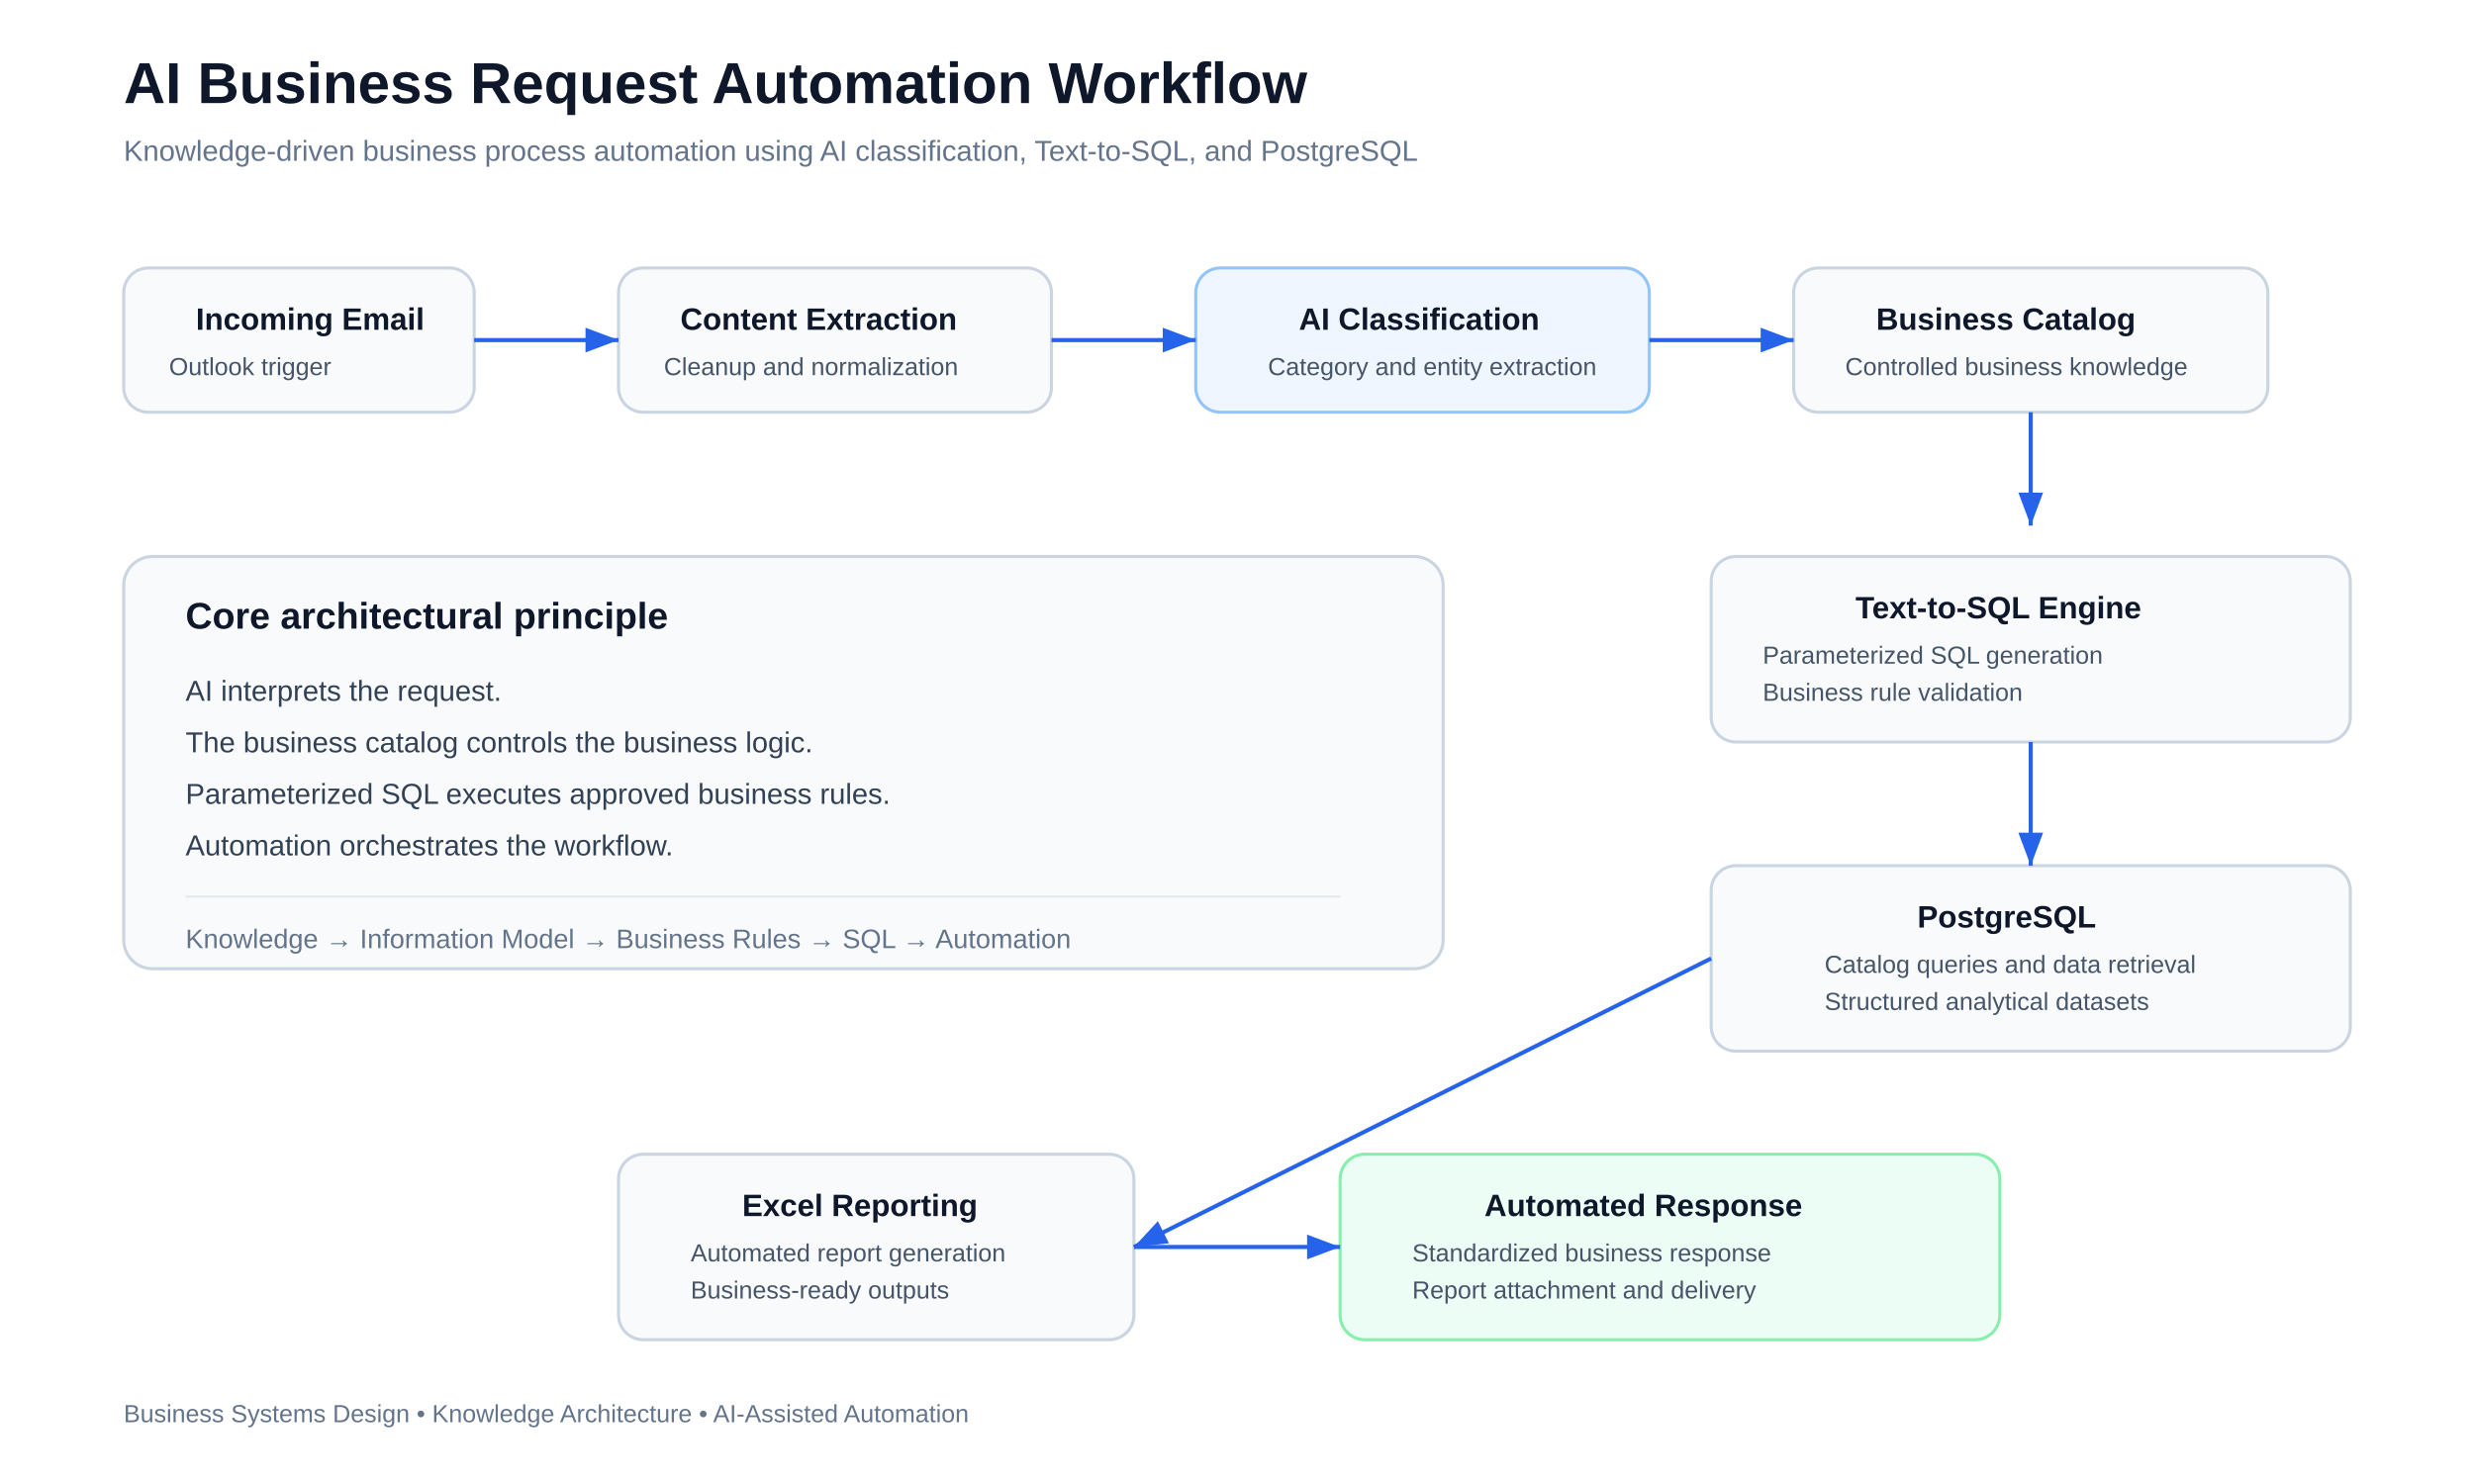
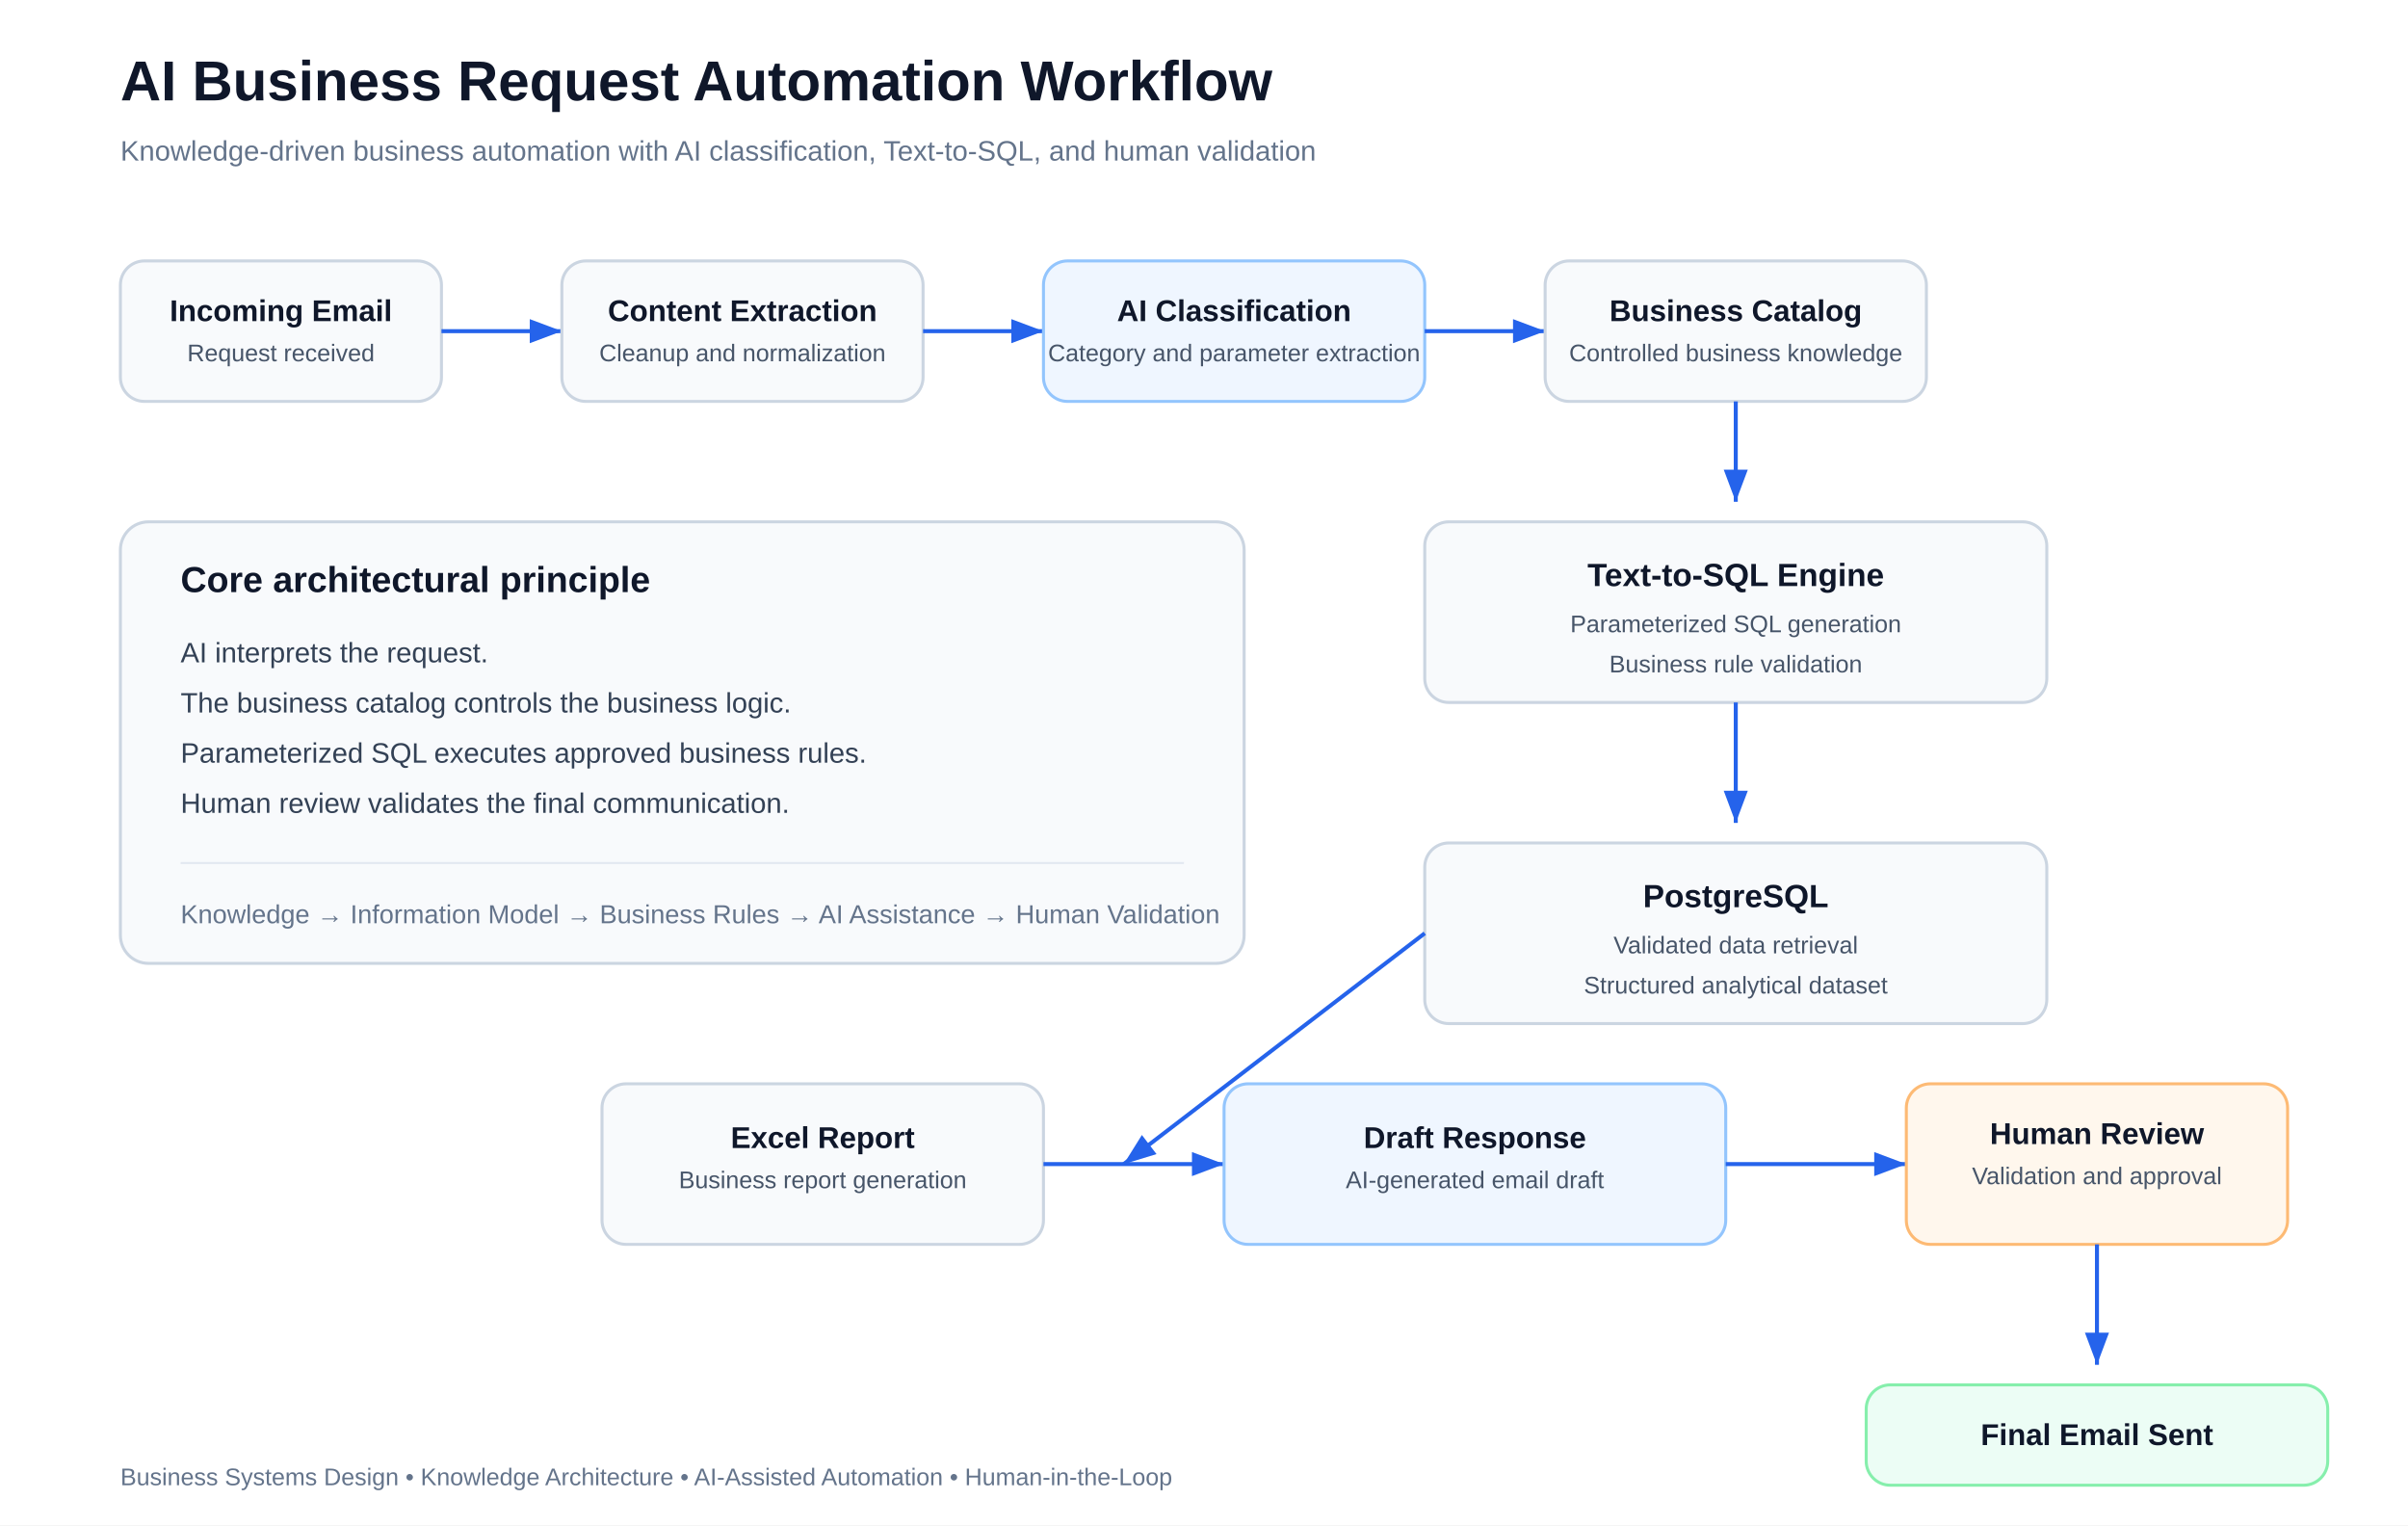
- <svg xmlns="http://www.w3.org/2000/svg" width="1200" height="720" viewBox="0 0 1200 720">
+ <svg xmlns="http://www.w3.org/2000/svg" width="1200" height="760" viewBox="0 0 1200 760">
  <defs>
    <marker id="arrow" markerWidth="10" markerHeight="10" refX="8" refY="3" orient="auto">
      <path d="M0,0 L8,3 L0,6 Z" fill="#2563eb" />
    </marker>
  </defs>
-   <rect x="0" y="0" width="1200" height="720" fill="#ffffff" />
+   <rect width="1200" height="760" fill="#ffffff" />
  <text x="60" y="50" font-family="Arial, Helvetica, sans-serif" font-size="28" font-weight="bold" fill="#0f172a">
    AI Business Request Automation Workflow
  </text>
-   <text x="60" y="78" font-family="Arial, Helvetica, sans-serif" font-size="14" fill="#64748b">
-     Knowledge-driven business process automation using AI classification, Text-to-SQL, and PostgreSQL
+   <text x="60" y="80" font-family="Arial, Helvetica, sans-serif" font-size="14" fill="#64748b">
+     Knowledge-driven business automation with AI classification, Text-to-SQL, and human validation
  </text>
-   <rect x="60" y="130" width="170" height="70" rx="12" fill="#f8fafc" stroke="#cbd5e1" stroke-width="1.5" />
-   <text x="95" y="160" font-family="Arial" font-size="15" font-weight="bold" fill="#0f172a">Incoming Email</text>
-   <text x="82" y="182" font-family="Arial" font-size="12" fill="#475569">Outlook trigger</text>
-   <rect x="300" y="130" width="210" height="70" rx="12" fill="#f8fafc" stroke="#cbd5e1" stroke-width="1.5" />
-   <text x="330" y="160" font-family="Arial" font-size="15" font-weight="bold" fill="#0f172a">Content Extraction</text>
-   <text x="322" y="182" font-family="Arial" font-size="12" fill="#475569">Cleanup and normalization</text>
-   <rect x="580" y="130" width="220" height="70" rx="12" fill="#eff6ff" stroke="#93c5fd" stroke-width="1.5" />
-   <text x="630" y="160" font-family="Arial" font-size="15" font-weight="bold" fill="#0f172a">AI Classification</text>
-   <text x="615" y="182" font-family="Arial" font-size="12" fill="#475569">Category and entity extraction</text>
-   <rect x="870" y="130" width="230" height="70" rx="12" fill="#f8fafc" stroke="#cbd5e1" stroke-width="1.5" />
-   <text x="910" y="160" font-family="Arial" font-size="15" font-weight="bold" fill="#0f172a">Business Catalog</text>
-   <text x="895" y="182" font-family="Arial" font-size="12" fill="#475569">Controlled business knowledge</text>
-   <line x1="230" y1="165" x2="300" y2="165" stroke="#2563eb" stroke-width="2" marker-end="url(#arrow)" />
-   <line x1="510" y1="165" x2="580" y2="165" stroke="#2563eb" stroke-width="2" marker-end="url(#arrow)" />
-   <line x1="800" y1="165" x2="870" y2="165" stroke="#2563eb" stroke-width="2" marker-end="url(#arrow)" />
-   <line x1="985" y1="200" x2="985" y2="255" stroke="#2563eb" stroke-width="2" marker-end="url(#arrow)" />
-   <rect x="830" y="270" width="310" height="90" rx="12" fill="#f8fafc" stroke="#cbd5e1" stroke-width="1.5" />
-   <text x="900" y="300" font-family="Arial" font-size="15" font-weight="bold" fill="#0f172a">Text-to-SQL Engine</text>
-   <text x="855" y="322" font-family="Arial" font-size="12" fill="#475569">Parameterized SQL generation</text>
-   <text x="855" y="340" font-family="Arial" font-size="12" fill="#475569">Business rule validation</text>
-   <rect x="830" y="420" width="310" height="90" rx="12" fill="#f8fafc" stroke="#cbd5e1" stroke-width="1.5" />
-   <text x="930" y="450" font-family="Arial" font-size="15" font-weight="bold" fill="#0f172a">PostgreSQL</text>
-   <text x="885" y="472" font-family="Arial" font-size="12" fill="#475569">Catalog queries and data retrieval</text>
-   <text x="885" y="490" font-family="Arial" font-size="12" fill="#475569">Structured analytical datasets</text>
-   <line x1="985" y1="360" x2="985" y2="420" stroke="#2563eb" stroke-width="2" marker-end="url(#arrow)" />
-   <rect x="300" y="560" width="250" height="90" rx="12" fill="#f8fafc" stroke="#cbd5e1" stroke-width="1.5" />
-   <text x="360" y="590" font-family="Arial" font-size="15" font-weight="bold" fill="#0f172a">Excel Reporting</text>
-   <text x="335" y="612" font-family="Arial" font-size="12" fill="#475569">Automated report generation</text>
-   <text x="335" y="630" font-family="Arial" font-size="12" fill="#475569">Business-ready outputs</text>
-   <rect x="650" y="560" width="320" height="90" rx="12" fill="#ecfdf5" stroke="#86efac" stroke-width="1.5" />
-   <text x="720" y="590" font-family="Arial" font-size="15" font-weight="bold" fill="#0f172a">Automated Response</text>
-   <text x="685" y="612" font-family="Arial" font-size="12" fill="#475569">Standardized business response</text>
-   <text x="685" y="630" font-family="Arial" font-size="12" fill="#475569">Report attachment and delivery</text>
-   <line x1="830" y1="465" x2="550" y2="605" stroke="#2563eb" stroke-width="2" marker-end="url(#arrow)" />
-   <line x1="550" y1="605" x2="650" y2="605" stroke="#2563eb" stroke-width="2" marker-end="url(#arrow)" />
-   <rect x="60" y="270" width="640" height="200" rx="14" fill="#f8fafc" stroke="#cbd5e1" stroke-width="1.5" />
-   <text x="90" y="305" font-family="Arial" font-size="18" font-weight="bold" fill="#0f172a">
+   <rect x="60" y="130" width="160" height="70" rx="12" fill="#f8fafc" stroke="#cbd5e1" stroke-width="1.5" />
+   <text x="140" y="160" text-anchor="middle" font-family="Arial" font-size="15" font-weight="bold" fill="#0f172a">Incoming Email</text>
+   <text x="140" y="180" text-anchor="middle" font-family="Arial" font-size="12" fill="#475569">Request received</text>
+   <line x1="220" y1="165" x2="280" y2="165" stroke="#2563eb" stroke-width="2" marker-end="url(#arrow)" />
+   <rect x="280" y="130" width="180" height="70" rx="12" fill="#f8fafc" stroke="#cbd5e1" stroke-width="1.5" />
+   <text x="370" y="160" text-anchor="middle" font-family="Arial" font-size="15" font-weight="bold" fill="#0f172a">Content Extraction</text>
+   <text x="370" y="180" text-anchor="middle" font-family="Arial" font-size="12" fill="#475569">Cleanup and normalization</text>
+   <line x1="460" y1="165" x2="520" y2="165" stroke="#2563eb" stroke-width="2" marker-end="url(#arrow)" />
+   <rect x="520" y="130" width="190" height="70" rx="12" fill="#eff6ff" stroke="#93c5fd" stroke-width="1.5" />
+   <text x="615" y="160" text-anchor="middle" font-family="Arial" font-size="15" font-weight="bold" fill="#0f172a">AI Classification</text>
+   <text x="615" y="180" text-anchor="middle" font-family="Arial" font-size="12" fill="#475569">Category and parameter extraction</text>
+   <line x1="710" y1="165" x2="770" y2="165" stroke="#2563eb" stroke-width="2" marker-end="url(#arrow)" />
+   <rect x="770" y="130" width="190" height="70" rx="12" fill="#f8fafc" stroke="#cbd5e1" stroke-width="1.5" />
+   <text x="865" y="160" text-anchor="middle" font-family="Arial" font-size="15" font-weight="bold" fill="#0f172a">Business Catalog</text>
+   <text x="865" y="180" text-anchor="middle" font-family="Arial" font-size="12" fill="#475569">Controlled business knowledge</text>
+   <line x1="865" y1="200" x2="865" y2="250" stroke="#2563eb" stroke-width="2" marker-end="url(#arrow)" />
+   <rect x="710" y="260" width="310" height="90" rx="12" fill="#f8fafc" stroke="#cbd5e1" stroke-width="1.5" />
+   <text x="865" y="292" text-anchor="middle" font-family="Arial" font-size="16" font-weight="bold" fill="#0f172a">Text-to-SQL Engine</text>
+   <text x="865" y="315" text-anchor="middle" font-family="Arial" font-size="12" fill="#475569">Parameterized SQL generation</text>
+   <text x="865" y="335" text-anchor="middle" font-family="Arial" font-size="12" fill="#475569">Business rule validation</text>
+   <line x1="865" y1="350" x2="865" y2="410" stroke="#2563eb" stroke-width="2" marker-end="url(#arrow)" />
+   <rect x="710" y="420" width="310" height="90" rx="12" fill="#f8fafc" stroke="#cbd5e1" stroke-width="1.5" />
+   <text x="865" y="452" text-anchor="middle" font-family="Arial" font-size="16" font-weight="bold" fill="#0f172a">PostgreSQL</text>
+   <text x="865" y="475" text-anchor="middle" font-family="Arial" font-size="12" fill="#475569">Validated data retrieval</text>
+   <text x="865" y="495" text-anchor="middle" font-family="Arial" font-size="12" fill="#475569">Structured analytical dataset</text>
+   <line x1="710" y1="465" x2="560" y2="580" stroke="#2563eb" stroke-width="2" marker-end="url(#arrow)" />
+   <rect x="300" y="540" width="220" height="80" rx="12" fill="#f8fafc" stroke="#cbd5e1" stroke-width="1.5" />
+   <text x="410" y="572" text-anchor="middle" font-family="Arial" font-size="15" font-weight="bold" fill="#0f172a">Excel Report</text>
+   <text x="410" y="592" text-anchor="middle" font-family="Arial" font-size="12" fill="#475569">Business report generation</text>
+   <line x1="520" y1="580" x2="610" y2="580" stroke="#2563eb" stroke-width="2" marker-end="url(#arrow)" />
+   <rect x="610" y="540" width="250" height="80" rx="12" fill="#eff6ff" stroke="#93c5fd" stroke-width="1.5" />
+   <text x="735" y="572" text-anchor="middle" font-family="Arial" font-size="15" font-weight="bold" fill="#0f172a">Draft Response</text>
+   <text x="735" y="592" text-anchor="middle" font-family="Arial" font-size="12" fill="#475569">AI-generated email draft</text>
+   <line x1="860" y1="580" x2="950" y2="580" stroke="#2563eb" stroke-width="2" marker-end="url(#arrow)" />
+   <rect x="950" y="540" width="190" height="80" rx="12" fill="#fff7ed" stroke="#fdba74" stroke-width="1.5" />
+   <text x="1045" y="570" text-anchor="middle" font-family="Arial" font-size="15" font-weight="bold" fill="#0f172a">Human Review</text>
+   <text x="1045" y="590" text-anchor="middle" font-family="Arial" font-size="12" fill="#475569">Validation and approval</text>
+   <line x1="1045" y1="620" x2="1045" y2="680" stroke="#2563eb" stroke-width="2" marker-end="url(#arrow)" />
+   <rect x="930" y="690" width="230" height="50" rx="12" fill="#ecfdf5" stroke="#86efac" stroke-width="1.5" />
+   <text x="1045" y="720" text-anchor="middle" font-family="Arial" font-size="15" font-weight="bold" fill="#0f172a">Final Email Sent</text>
+   <rect x="60" y="260" width="560" height="220" rx="14" fill="#f8fafc" stroke="#cbd5e1" stroke-width="1.5" />
+   <text x="90" y="295" font-family="Arial" font-size="18" font-weight="bold" fill="#0f172a">
    Core architectural principle
  </text>
-   <text x="90" y="340" font-family="Arial" font-size="14" fill="#334155">
+   <text x="90" y="330" font-family="Arial" font-size="14" fill="#334155">
    AI interprets the request.
  </text>
-   <text x="90" y="365" font-family="Arial" font-size="14" fill="#334155">
+   <text x="90" y="355" font-family="Arial" font-size="14" fill="#334155">
    The business catalog controls the business logic.
  </text>
-   <text x="90" y="390" font-family="Arial" font-size="14" fill="#334155">
+   <text x="90" y="380" font-family="Arial" font-size="14" fill="#334155">
    Parameterized SQL executes approved business rules.
  </text>
-   <text x="90" y="415" font-family="Arial" font-size="14" fill="#334155">
-     Automation orchestrates the workflow.
+   <text x="90" y="405" font-family="Arial" font-size="14" fill="#334155">
+     Human review validates the final communication.
  </text>
-   <line x1="90" y1="435" x2="650" y2="435" stroke="#e2e8f0" stroke-width="1" />
+   <line x1="90" y1="430" x2="590" y2="430" stroke="#e2e8f0" stroke-width="1" />
  <text x="90" y="460" font-family="Arial" font-size="13" fill="#64748b">
-     Knowledge → Information Model → Business Rules → SQL → Automation
+     Knowledge → Information Model → Business Rules → AI Assistance → Human Validation
  </text>
-   <text x="60" y="690" font-family="Arial" font-size="12" fill="#64748b">
-     Business Systems Design • Knowledge Architecture • AI-Assisted Automation
+   <text x="60" y="740" font-family="Arial" font-size="12" fill="#64748b">
+     Business Systems Design • Knowledge Architecture • AI-Assisted Automation • Human-in-the-Loop
  </text>
</svg>
